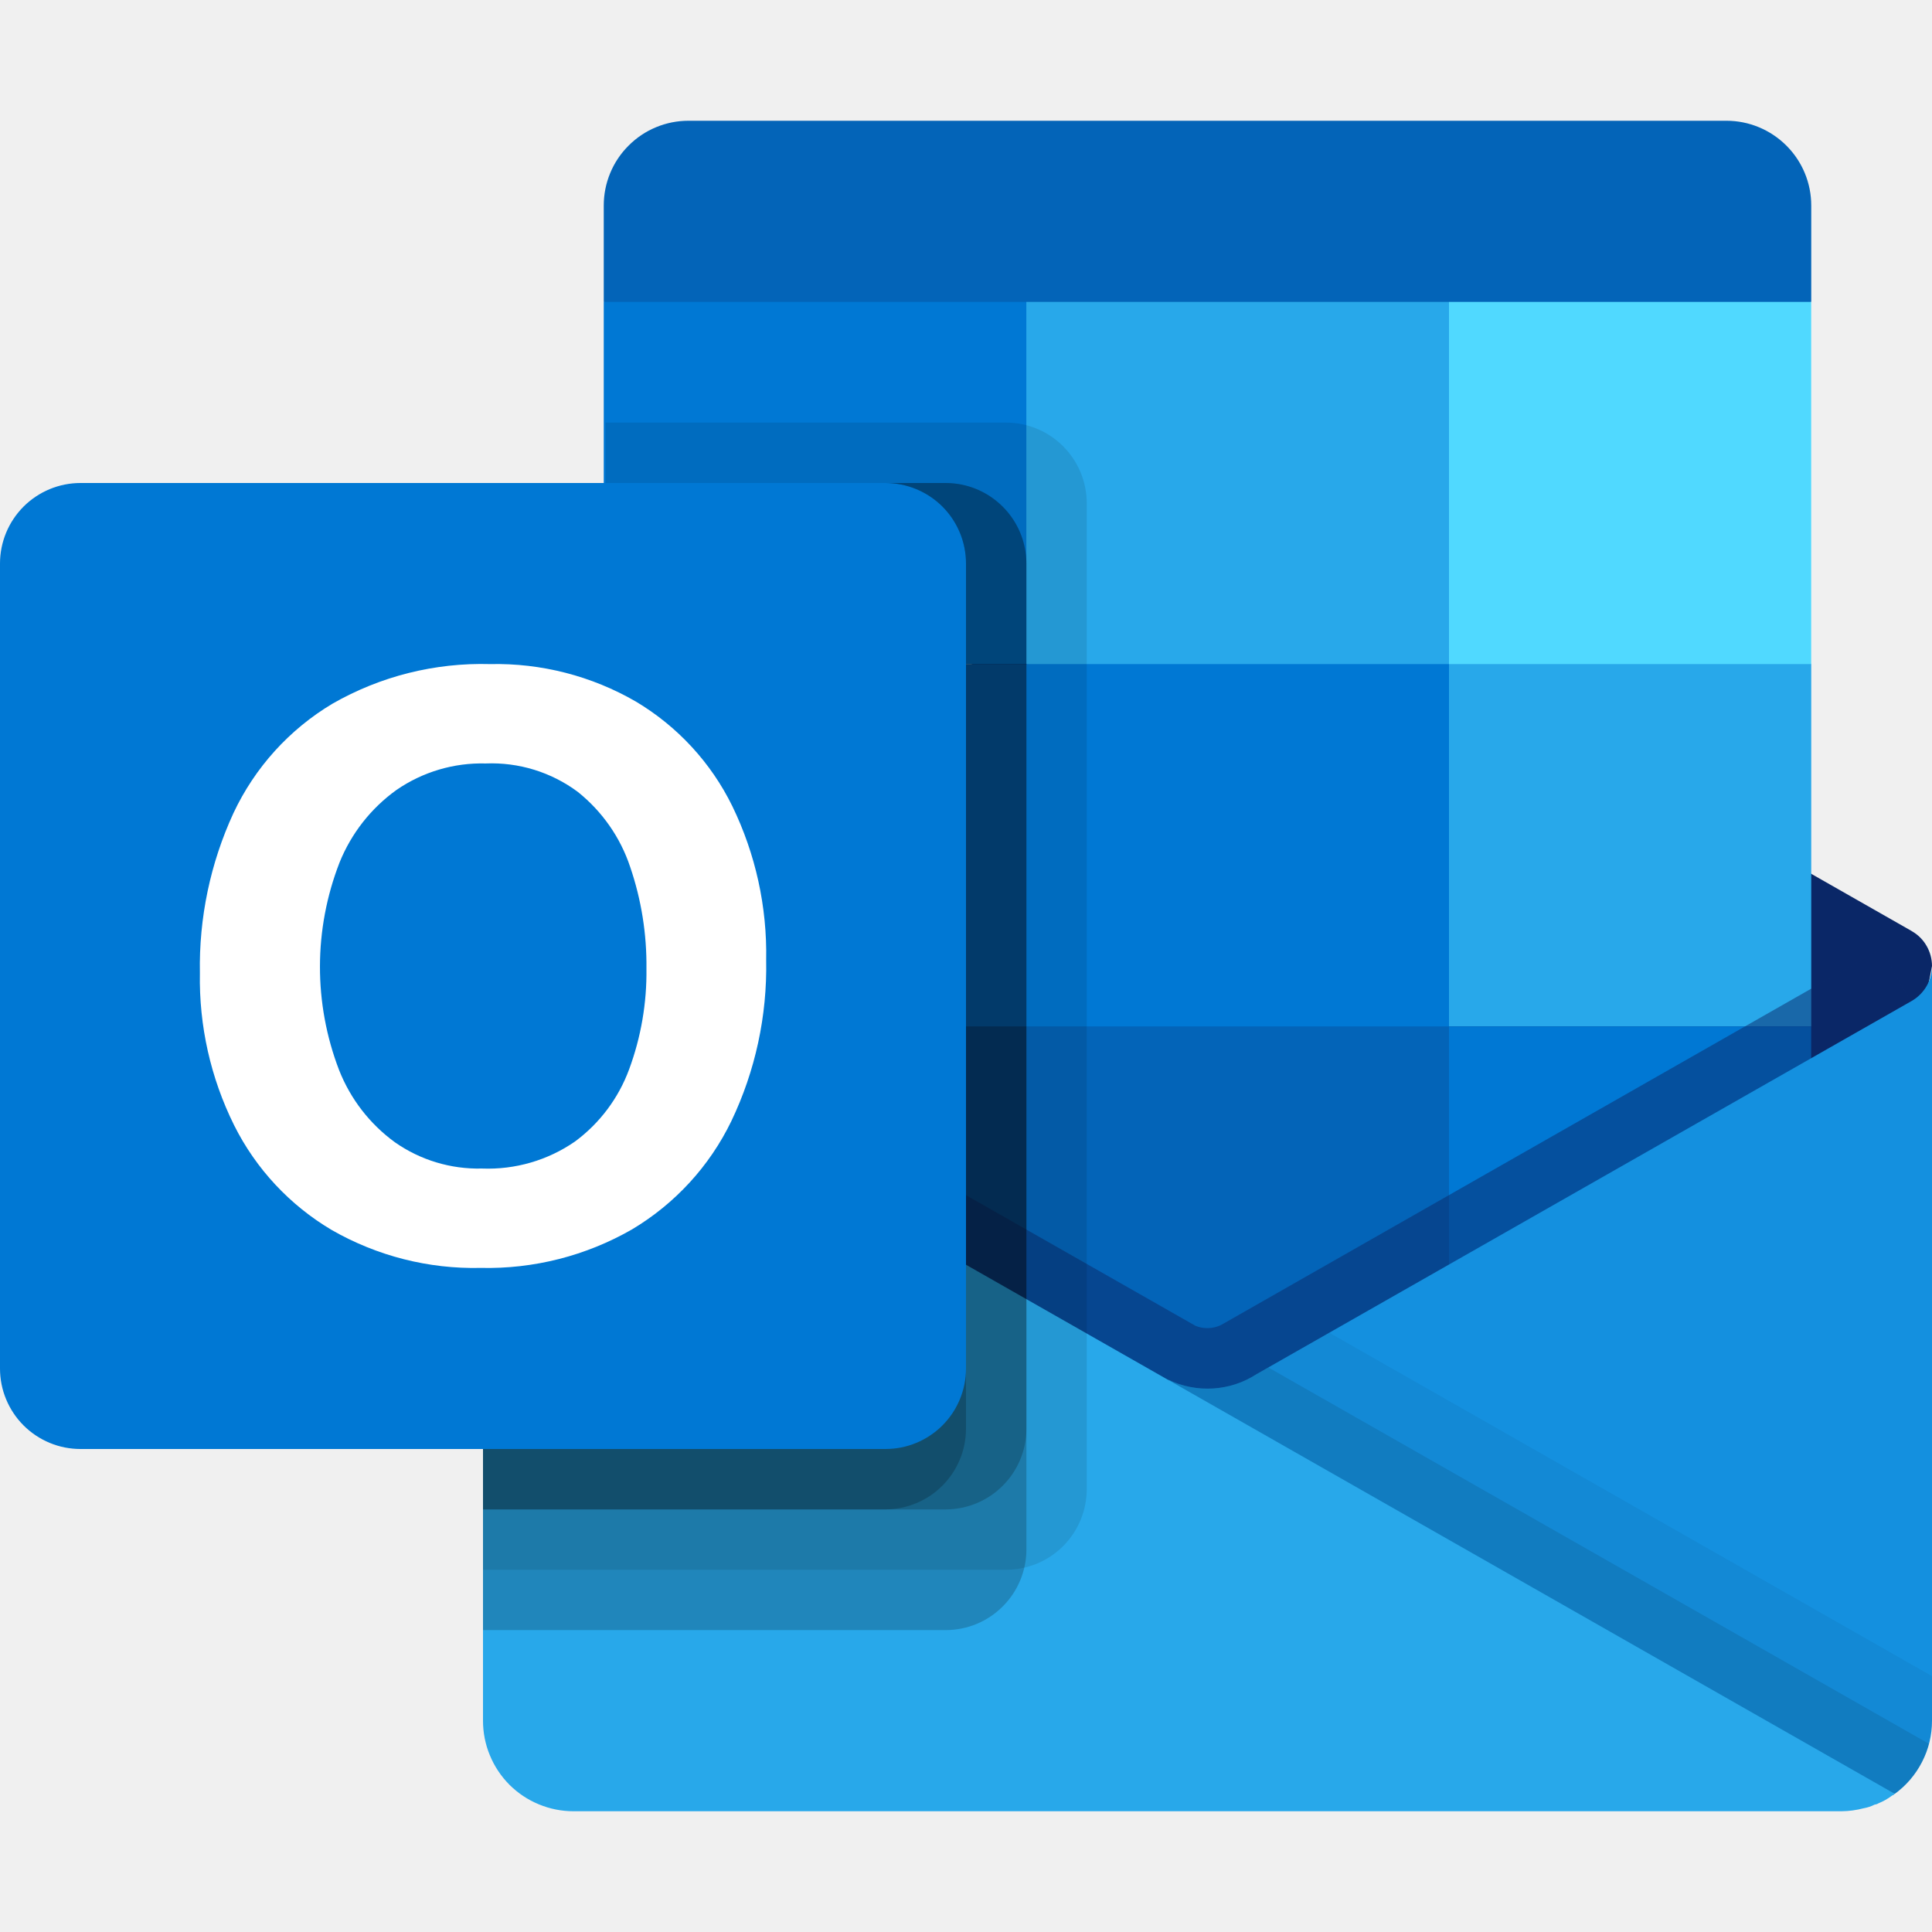
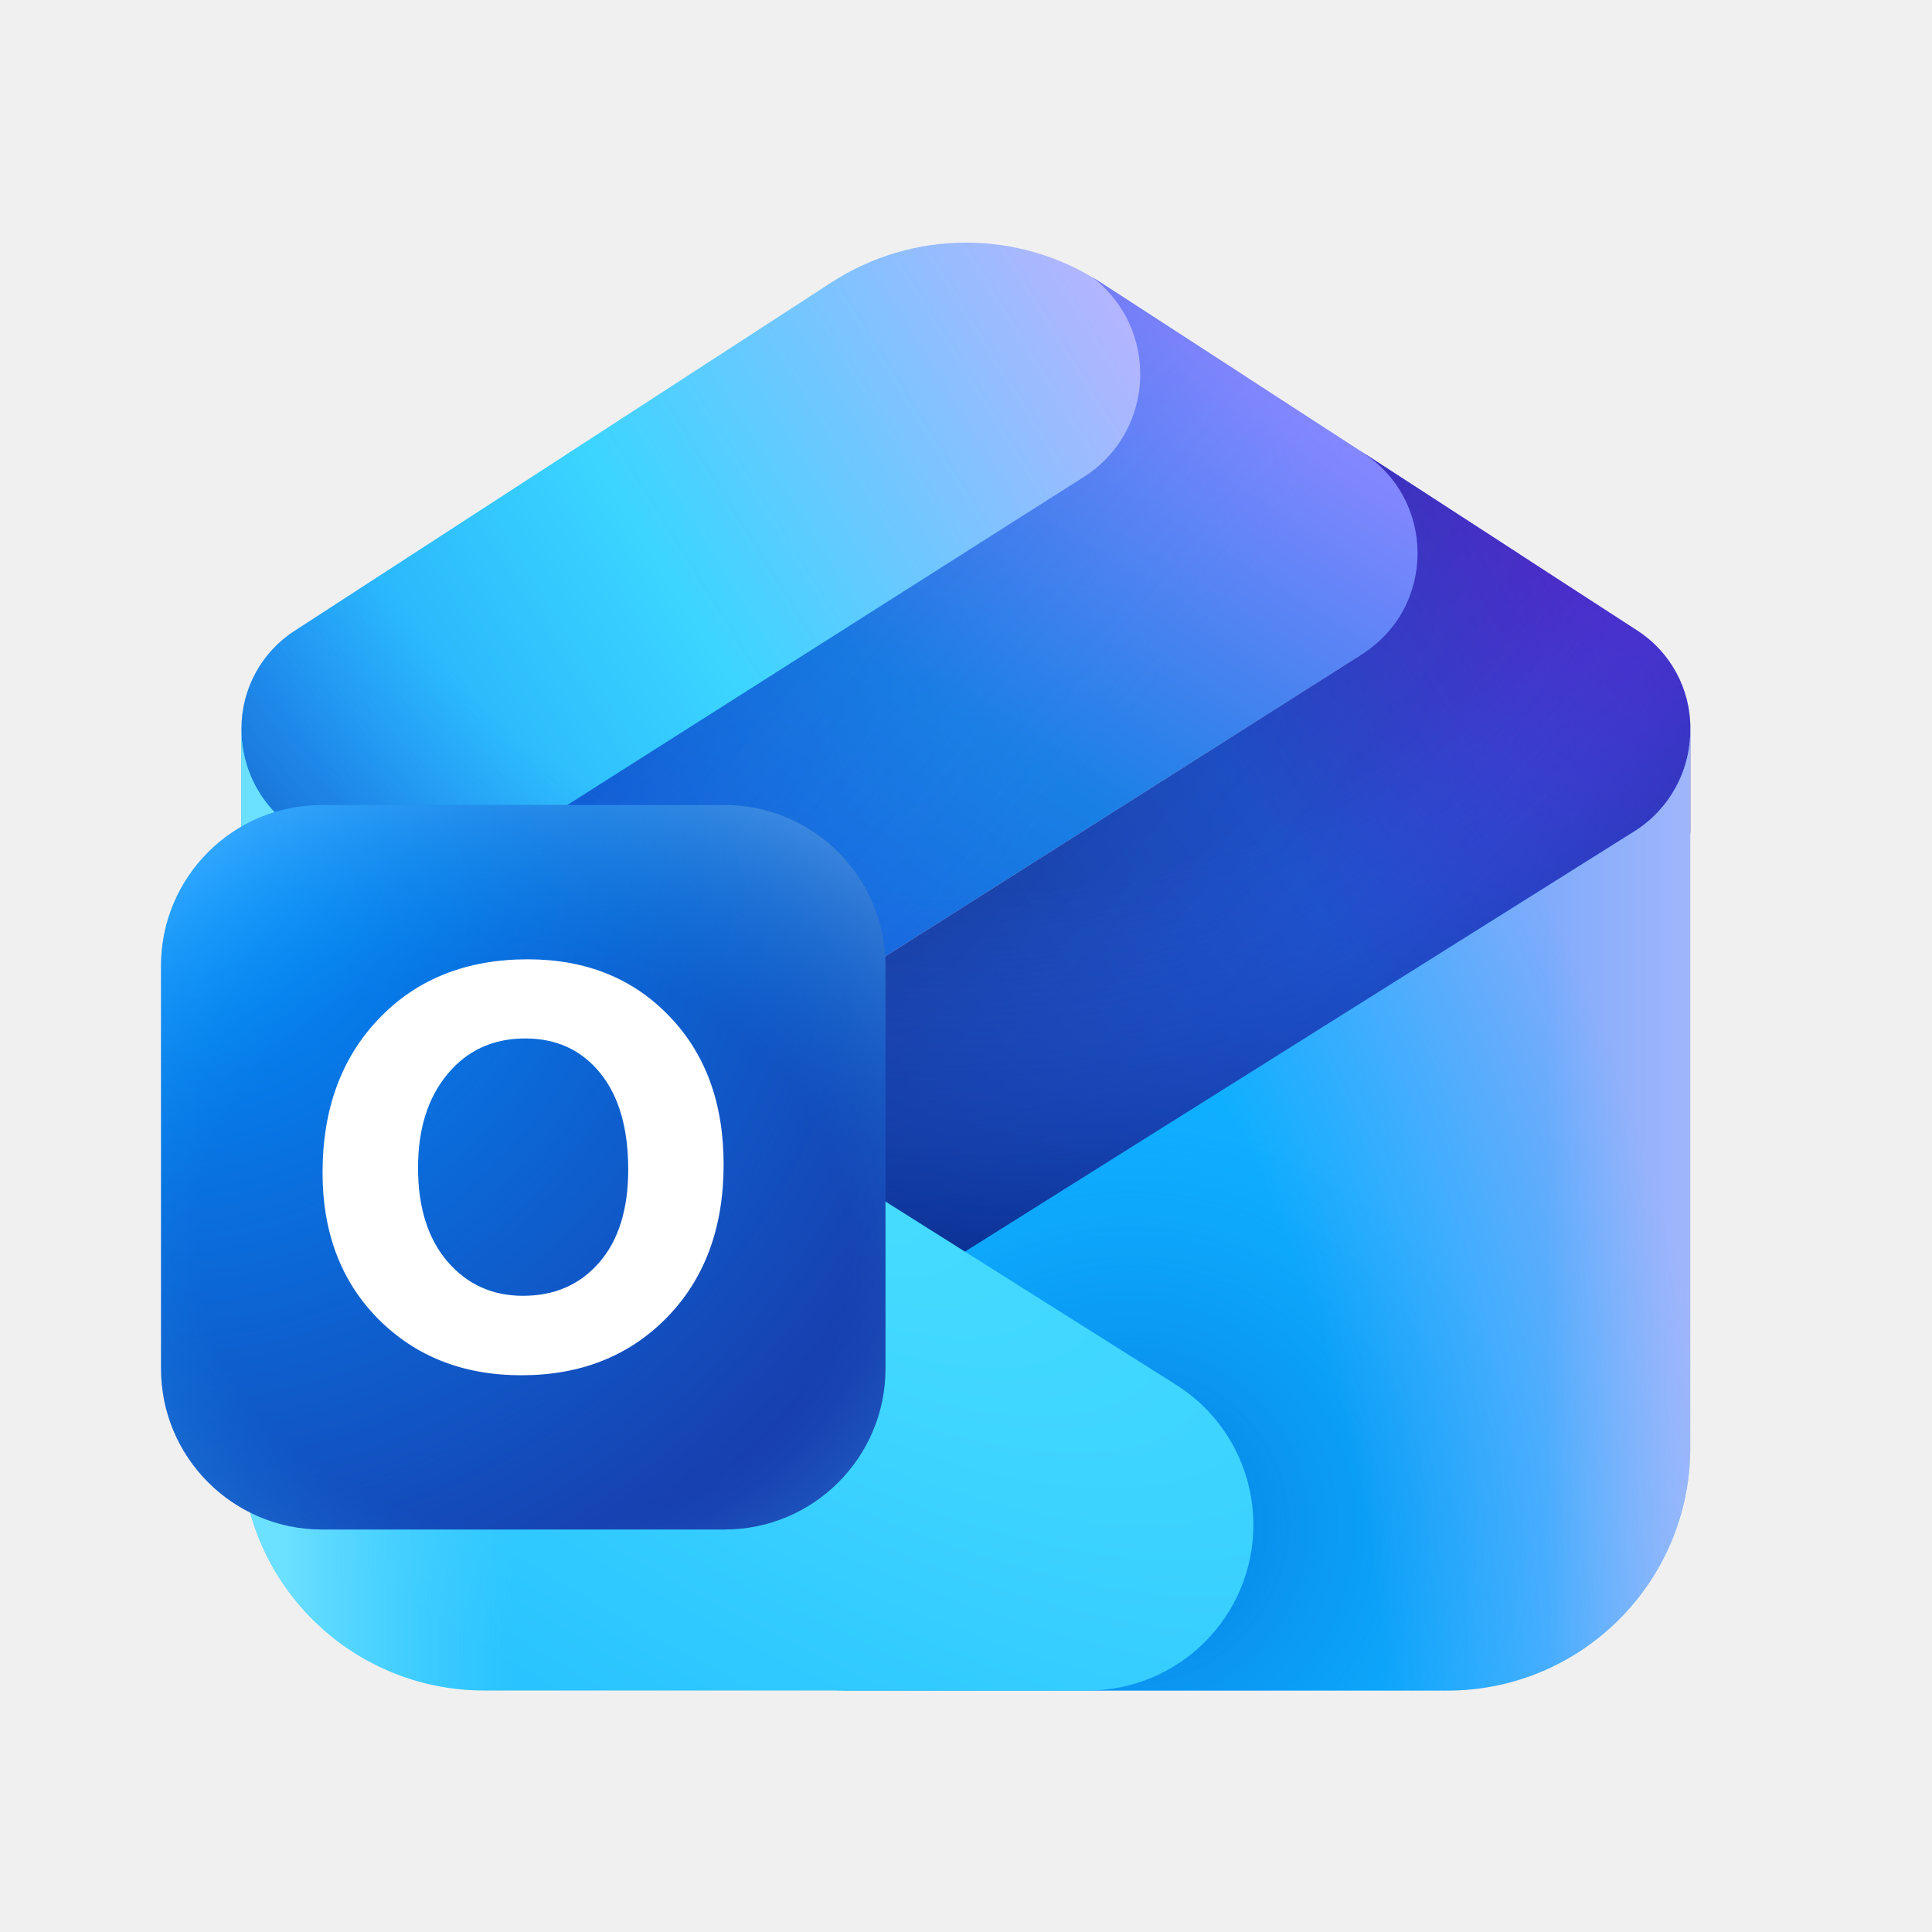
- <svg xmlns="http://www.w3.org/2000/svg" width="30" height="30" viewBox="0 0 30 30" fill="none">
-   <g clip-path="url(#clip0_3710_4479)">
-     <path d="M26.808 1.875H10.691C10.518 1.875 10.347 1.909 10.188 1.975C10.028 2.041 9.883 2.138 9.761 2.261C9.638 2.383 9.541 2.528 9.475 2.688C9.409 2.847 9.375 3.018 9.375 3.191V4.688L18.459 7.5L28.125 4.688V3.191C28.125 2.842 27.986 2.507 27.739 2.261C27.492 2.014 27.157 1.875 26.808 1.875Z" fill="#0364B8" />
-     <path d="M29.672 16.318C29.809 15.886 29.919 15.446 30 15.001C30 14.891 29.971 14.783 29.916 14.688C29.862 14.593 29.783 14.514 29.688 14.46V14.459L29.676 14.453L29.672 14.45L19.512 8.662C19.468 8.634 19.422 8.608 19.375 8.585V8.584C19.181 8.488 18.967 8.438 18.75 8.438C18.534 8.438 18.32 8.488 18.125 8.584L18.125 8.585C18.078 8.608 18.033 8.634 17.989 8.662L7.829 14.45L7.825 14.453L7.813 14.459V14.46C7.718 14.514 7.639 14.593 7.584 14.688C7.529 14.783 7.501 14.891 7.5 15.001C7.582 15.446 7.691 15.886 7.829 16.318L18.602 24.197L29.672 16.318Z" fill="#0A2767" />
-     <path d="M22.5 4.688H15.938L14.043 7.5L15.938 10.312L22.5 15.938H28.125V10.312L22.5 4.688Z" fill="#28A8EA" />
-     <path d="M15.937 4.688H9.375V10.312H15.937V4.688Z" fill="#0078D4" />
-     <path d="M28.124 4.688H22.5V10.312H28.124V4.688Z" fill="#50D9FF" />
-     <path d="M22.5 15.938L15.938 10.312H9.375V15.938L15.938 21.562L26.093 23.22L22.5 15.938Z" fill="#0364B8" />
-     <path d="M22.5 10.312H15.937V15.938H22.5V10.312Z" fill="#0078D4" />
-     <path d="M15.937 15.938H9.375V21.562H15.937V15.938Z" fill="#064A8C" />
-     <path d="M28.124 15.938H22.5V21.562H28.124V15.938Z" fill="#0078D4" />
-     <path opacity="0.5" d="M18.929 23.642L7.873 15.579L8.336 14.764C8.336 14.764 18.409 20.501 18.563 20.587C18.626 20.613 18.694 20.625 18.762 20.623C18.829 20.621 18.896 20.605 18.958 20.576C19.101 20.495 29.207 14.735 29.207 14.735L29.672 15.55L18.929 23.642Z" fill="#0A2767" />
-     <path d="M29.688 15.541V15.541L29.675 15.548L29.672 15.55L19.511 21.338C19.309 21.469 19.078 21.545 18.838 21.56C18.598 21.575 18.358 21.528 18.142 21.424L21.681 26.168L29.419 27.853L29.419 27.857C29.599 27.727 29.745 27.556 29.846 27.358C29.948 27.16 30 26.941 30 26.719V15C30 15.11 29.971 15.217 29.916 15.312C29.861 15.407 29.782 15.486 29.688 15.541Z" fill="#1490DF" />
-     <path opacity="0.05" d="M30 26.719V26.027L20.641 20.695L19.511 21.338C19.309 21.469 19.078 21.545 18.838 21.56C18.598 21.575 18.358 21.528 18.142 21.424L21.681 26.169L29.419 27.853L29.419 27.857C29.599 27.727 29.745 27.556 29.846 27.358C29.948 27.16 30 26.941 30 26.719Z" fill="black" />
-     <path opacity="0.1" d="M29.953 27.078L19.694 21.234L19.511 21.338C19.309 21.469 19.078 21.545 18.838 21.56C18.598 21.575 18.358 21.528 18.142 21.424L21.681 26.169L29.419 27.853L29.419 27.857C29.681 27.667 29.87 27.392 29.953 27.078Z" fill="black" />
-     <path d="M7.828 15.553V15.544H7.819L7.791 15.525C7.701 15.47 7.627 15.393 7.576 15.301C7.525 15.209 7.499 15.105 7.5 15V26.719C7.5 26.904 7.536 27.087 7.607 27.257C7.677 27.428 7.781 27.583 7.911 27.714C8.042 27.844 8.197 27.948 8.368 28.018C8.539 28.089 8.722 28.125 8.906 28.125H28.594C28.711 28.124 28.827 28.108 28.941 28.078C28.999 28.068 29.056 28.049 29.109 28.022C29.129 28.02 29.149 28.014 29.166 28.003C29.242 27.972 29.315 27.931 29.381 27.881C29.4 27.872 29.409 27.872 29.419 27.853L7.828 15.553Z" fill="#28A8EA" />
-     <path opacity="0.1" d="M16.875 23.125V7.812C16.874 7.481 16.742 7.164 16.508 6.93C16.274 6.695 15.956 6.563 15.625 6.562H9.404V10.312H9.404V13.553L7.828 14.45L7.825 14.452L7.813 14.459V14.46C7.718 14.514 7.639 14.593 7.584 14.688C7.529 14.783 7.5 14.891 7.5 15L7.5 15.004L7.5 15.001V24.375H15.625C15.956 24.374 16.274 24.242 16.508 24.008C16.742 23.774 16.874 23.456 16.875 23.125Z" fill="black" />
-     <path opacity="0.2" d="M15.938 24.062V8.75C15.937 8.419 15.805 8.101 15.57 7.867C15.336 7.633 15.019 7.501 14.688 7.5H9.404V10.312H9.404V13.553L7.828 14.45L7.825 14.452L7.813 14.459V14.46C7.718 14.514 7.639 14.593 7.584 14.688C7.529 14.783 7.5 14.891 7.5 15L7.5 15.004L7.5 15.001V25.312H14.688C15.019 25.311 15.336 25.18 15.57 24.945C15.805 24.711 15.937 24.394 15.938 24.062Z" fill="black" />
-     <path opacity="0.2" d="M15.938 22.188V8.75C15.937 8.419 15.805 8.101 15.57 7.867C15.336 7.633 15.019 7.501 14.688 7.5H9.404V10.312H9.404V13.553L7.828 14.45L7.825 14.452L7.813 14.459V14.46C7.718 14.514 7.639 14.593 7.584 14.688C7.529 14.783 7.5 14.891 7.5 15L7.5 15.004L7.5 15.001V23.438H14.688C15.019 23.436 15.336 23.305 15.57 23.07C15.805 22.836 15.937 22.519 15.938 22.188Z" fill="black" />
-     <path opacity="0.2" d="M15 22.188V8.75C14.999 8.419 14.867 8.101 14.633 7.867C14.399 7.633 14.081 7.501 13.75 7.5H9.404V10.312H9.404V13.553L7.828 14.45L7.825 14.452L7.813 14.459V14.46C7.718 14.514 7.639 14.593 7.584 14.688C7.529 14.783 7.5 14.891 7.5 15L7.5 15.004L7.5 15.001V23.438H13.75C14.081 23.436 14.399 23.305 14.633 23.07C14.867 22.836 14.999 22.519 15 22.188Z" fill="black" />
-     <path d="M1.25 7.5H13.75C14.081 7.5 14.399 7.632 14.634 7.866C14.868 8.101 15 8.418 15 8.75V21.25C15 21.414 14.967 21.577 14.905 21.728C14.842 21.88 14.75 22.018 14.634 22.134C14.518 22.25 14.38 22.342 14.228 22.405C14.077 22.468 13.914 22.5 13.75 22.5H1.25C1.086 22.5 0.923 22.468 0.772 22.405C0.62 22.342 0.482 22.25 0.366 22.134C0.25 22.018 0.158 21.88 0.095 21.728C0.032 21.577 -1.23111e-06 21.414 0 21.25V8.75C0 8.418 0.132 8.101 0.366 7.866C0.601 7.632 0.918 7.5 1.25 7.5Z" fill="#0078D4" />
-     <path d="M3.625 12.626C3.957 11.919 4.493 11.326 5.164 10.926C5.908 10.5 6.754 10.288 7.611 10.312C8.404 10.295 9.187 10.496 9.874 10.894C10.52 11.279 11.041 11.843 11.372 12.519C11.733 13.263 11.913 14.082 11.897 14.908C11.914 15.773 11.729 16.629 11.356 17.409C11.018 18.108 10.481 18.692 9.814 19.09C9.1 19.5 8.288 19.707 7.465 19.688C6.655 19.707 5.855 19.503 5.152 19.1C4.5 18.714 3.973 18.149 3.635 17.472C3.271 16.738 3.089 15.929 3.104 15.111C3.088 14.254 3.266 13.404 3.625 12.626ZM5.266 16.618C5.443 17.066 5.743 17.454 6.132 17.737C6.527 18.014 7.001 18.157 7.484 18.145C7.999 18.165 8.506 18.018 8.929 17.725C9.313 17.441 9.605 17.051 9.77 16.602C9.954 16.103 10.045 15.574 10.038 15.041C10.044 14.504 9.959 13.969 9.785 13.461C9.633 13.003 9.35 12.599 8.973 12.297C8.561 11.99 8.055 11.834 7.541 11.855C7.048 11.842 6.563 11.986 6.157 12.266C5.761 12.55 5.454 12.942 5.272 13.394C4.869 14.431 4.867 15.58 5.266 16.618H5.266Z" fill="white" />
+ <svg xmlns="http://www.w3.org/2000/svg" width="24" height="24" viewBox="0 0 24 24" fill="none">
+   <g clip-path="url(#clip0_3162_211379)">
+     <path d="M15.465 4.671L3.987 11.947L3 10.389V9.048C3 8.559 3.247 8.104 3.657 7.838L10.329 3.508C11.346 2.849 12.655 2.849 13.672 3.508L15.465 4.671Z" fill="url(#paint0_linear_3162_211379)" />
+     <path d="M13.569 3.444C13.604 3.465 13.638 3.486 13.672 3.508L18.879 6.886L5.968 15.069L3.987 11.944L13.462 5.926C14.36 5.356 14.399 4.074 13.569 3.444Z" fill="url(#paint1_linear_3162_211379)" />
+     <path d="M13.569 3.444C13.604 3.465 13.638 3.486 13.672 3.508L18.879 6.886L5.968 15.069L3.987 11.944L13.462 5.926C14.36 5.356 14.399 4.074 13.569 3.444Z" fill="url(#paint2_linear_3162_211379)" fill-opacity="0.2" />
+     <path d="M11.119 16.632L5.968 15.07L16.919 8.127C17.842 7.543 17.839 6.196 16.915 5.615L16.866 5.584L17.008 5.672L20.341 7.834C20.751 8.1 20.998 8.556 20.998 9.044V10.343L11.119 16.632Z" fill="url(#paint3_linear_3162_211379)" />
+     <path d="M11.119 16.632L5.968 15.07L16.919 8.127C17.842 7.543 17.839 6.196 16.915 5.615L16.866 5.584L17.008 5.672L20.341 7.834C20.751 8.1 20.998 8.556 20.998 9.044V10.343L11.119 16.632Z" fill="url(#paint4_linear_3162_211379)" fill-opacity="0.2" />
+     <path d="M13.672 3.508C12.655 2.849 11.346 2.849 10.329 3.508L3.657 7.838C3.247 8.104 3 8.559 3 9.048V9.113C3.016 9.604 3.274 10.056 3.691 10.318L11.987 15.549L20.304 10.326C20.736 10.055 20.998 9.581 20.998 9.071V10.343L20.998 9.044C20.998 8.556 20.751 8.1 20.341 7.834L13.672 3.508Z" fill="url(#paint5_radial_3162_211379)" />
+     <path d="M10.525 21.001H17.98C19.646 21.001 20.997 19.65 20.997 17.983L20.997 9.073C20.997 9.582 20.735 10.056 20.303 10.327L9.374 17.189C8.784 17.56 8.426 18.207 8.426 18.903C8.427 20.062 9.366 21.001 10.525 21.001Z" fill="url(#paint6_linear_3162_211379)" />
+     <path d="M10.525 21.001H17.98C19.646 21.001 20.997 19.65 20.997 17.983L20.997 9.073C20.997 9.582 20.735 10.056 20.303 10.327L9.374 17.189C8.784 17.56 8.426 18.207 8.426 18.903C8.427 20.062 9.366 21.001 10.525 21.001Z" fill="url(#paint7_radial_3162_211379)" fill-opacity="0.4" />
+     <path d="M10.525 21.001H17.98C19.646 21.001 20.997 19.65 20.997 17.983L20.997 9.073C20.997 9.582 20.735 10.056 20.303 10.327L9.374 17.189C8.784 17.56 8.426 18.207 8.426 18.903C8.427 20.062 9.366 21.001 10.525 21.001Z" fill="url(#paint8_radial_3162_211379)" fill-opacity="0.5" />
+     <path d="M13.512 21H6.017C4.35 21 2.999 19.649 2.999 17.983V9.065C2.999 9.574 3.26 10.047 3.691 10.319L14.61 17.202C15.207 17.579 15.57 18.236 15.57 18.943C15.57 20.079 14.648 21 13.512 21Z" fill="url(#paint9_radial_3162_211379)" />
+     <path d="M13.512 21H6.017C4.35 21 2.999 19.649 2.999 17.983V9.065C2.999 9.574 3.26 10.047 3.691 10.319L14.61 17.202C15.207 17.579 15.57 18.236 15.57 18.943C15.57 20.079 14.648 21 13.512 21Z" fill="url(#paint10_linear_3162_211379)" />
  </g>
+   <rect x="2" y="10" width="9" height="9" rx="2" fill="url(#paint11_radial_3162_211379)" />
+   <rect x="2" y="10" width="9" height="9" rx="2" fill="url(#paint12_radial_3162_211379)" fill-opacity="0.5" />
+   <path d="M6.476 17.084C5.755 17.084 5.164 16.851 4.701 16.387C4.239 15.922 4.007 15.315 4.007 14.567C4.007 13.776 4.242 13.137 4.712 12.649C5.181 12.161 5.796 11.917 6.556 11.917C7.274 11.917 7.859 12.151 8.309 12.618C8.763 13.085 8.989 13.701 8.989 14.466C8.989 15.251 8.755 15.884 8.285 16.366C7.818 16.844 7.215 17.084 6.476 17.084ZM6.497 16.097C6.889 16.097 7.205 15.959 7.445 15.682C7.684 15.406 7.804 15.021 7.804 14.528C7.804 14.015 7.688 13.615 7.455 13.329C7.223 13.043 6.913 12.9 6.524 12.9C6.125 12.9 5.803 13.048 5.559 13.343C5.315 13.636 5.193 14.024 5.193 14.507C5.193 14.998 5.315 15.386 5.559 15.672C5.803 15.955 6.115 16.097 6.497 16.097Z" fill="white" />
  <defs>
-     <clipPath id="clip0_3710_4479">
-       <rect width="30" height="30" fill="white" />
+     <linearGradient id="paint0_linear_3162_211379" x1="4.994" y1="11.182" x2="15.465" y2="4.687" gradientUnits="userSpaceOnUse">
+       <stop stop-color="#20A7FA" />
+       <stop offset="0.4" stop-color="#3BD5FF" />
+       <stop offset="1" stop-color="#C4B0FF" />
+     </linearGradient>
+     <linearGradient id="paint1_linear_3162_211379" x1="8.598" y1="13.396" x2="14.427" y2="4.063" gradientUnits="userSpaceOnUse">
+       <stop stop-color="#165AD9" />
+       <stop offset="0.501" stop-color="#1880E5" />
+       <stop offset="1" stop-color="#8587FF" />
+     </linearGradient>
+     <linearGradient id="paint2_linear_3162_211379" x1="12.849" y1="13.523" x2="6.377" y2="8.25" gradientUnits="userSpaceOnUse">
+       <stop offset="0.237" stop-color="#448AFF" stop-opacity="0" />
+       <stop offset="0.792" stop-color="#0032B1" />
+     </linearGradient>
+     <linearGradient id="paint3_linear_3162_211379" x1="12.025" y1="15.554" x2="22.253" y2="9.008" gradientUnits="userSpaceOnUse">
+       <stop stop-color="#1A43A6" />
+       <stop offset="0.492" stop-color="#2052CB" />
+       <stop offset="1" stop-color="#5F20CB" />
+     </linearGradient>
+     <linearGradient id="paint4_linear_3162_211379" x1="14.912" y1="15.163" x2="8.698" y2="9.785" gradientUnits="userSpaceOnUse">
+       <stop stop-color="#0045B9" stop-opacity="0" />
+       <stop offset="0.67" stop-color="#0D1F69" />
+     </linearGradient>
+     <radialGradient id="paint5_radial_3162_211379" cx="0" cy="0" r="1" gradientUnits="userSpaceOnUse" gradientTransform="translate(11.9997 3.4088) rotate(-90) scale(13.5006 14.6123)">
+       <stop offset="0.568" stop-color="#275FF0" stop-opacity="0" />
+       <stop offset="0.992" stop-color="#002177" />
+     </radialGradient>
+     <linearGradient id="paint6_linear_3162_211379" x1="20.997" y1="14.971" x2="11.925" y2="14.971" gradientUnits="userSpaceOnUse">
+       <stop stop-color="#4DC4FF" />
+       <stop offset="0.196" stop-color="#0FAFFF" />
+     </linearGradient>
+     <radialGradient id="paint7_radial_3162_211379" cx="0" cy="0" r="1" gradientUnits="userSpaceOnUse" gradientTransform="translate(14.0452 18.9554) rotate(-45) scale(5.78567)">
+       <stop offset="0.259" stop-color="#0060D1" />
+       <stop offset="0.908" stop-color="#0383F1" stop-opacity="0" />
+     </radialGradient>
+     <radialGradient id="paint8_radial_3162_211379" cx="0" cy="0" r="1" gradientTransform="matrix(11.9129 -15.614 10.9784 14.8887 5.315 23.2353)" gradientUnits="userSpaceOnUse">
+       <stop offset="0.732" stop-color="#F4A7F7" stop-opacity="0" />
+       <stop offset="1" stop-color="#F4A7F7" />
+     </radialGradient>
+     <radialGradient id="paint9_radial_3162_211379" cx="0" cy="0" r="1" gradientUnits="userSpaceOnUse" gradientTransform="translate(9.28439 13.7657) rotate(123.339) scale(10.3623 26.8915)">
+       <stop stop-color="#49DEFF" />
+       <stop offset="0.724" stop-color="#29C3FF" />
+     </radialGradient>
+     <linearGradient id="paint10_linear_3162_211379" x1="1.728" y1="18.936" x2="10.463" y2="18.929" gradientUnits="userSpaceOnUse">
+       <stop offset="0.206" stop-color="#6CE0FF" />
+       <stop offset="0.535" stop-color="#50D5FF" stop-opacity="0" />
+     </linearGradient>
+     <radialGradient id="paint11_radial_3162_211379" cx="0" cy="0" r="1" gradientUnits="userSpaceOnUse" gradientTransform="translate(1.96789 10.3462) rotate(46.9242) scale(11.8473)">
+       <stop offset="0.039" stop-color="#0091FF" />
+       <stop offset="0.919" stop-color="#183DAD" />
+     </radialGradient>
+     <radialGradient id="paint12_radial_3162_211379" cx="0" cy="0" r="1" gradientUnits="userSpaceOnUse" gradientTransform="translate(6.5 15.481) rotate(90) scale(6.3 7.26685)">
+       <stop offset="0.558" stop-color="#0FA5F7" stop-opacity="0" />
+       <stop offset="1" stop-color="#74C6FF" />
+     </radialGradient>
+     <clipPath id="clip0_3162_211379">
+       <rect width="18" height="18" fill="white" transform="translate(2.99902 3)" />
    </clipPath>
  </defs>
</svg>
